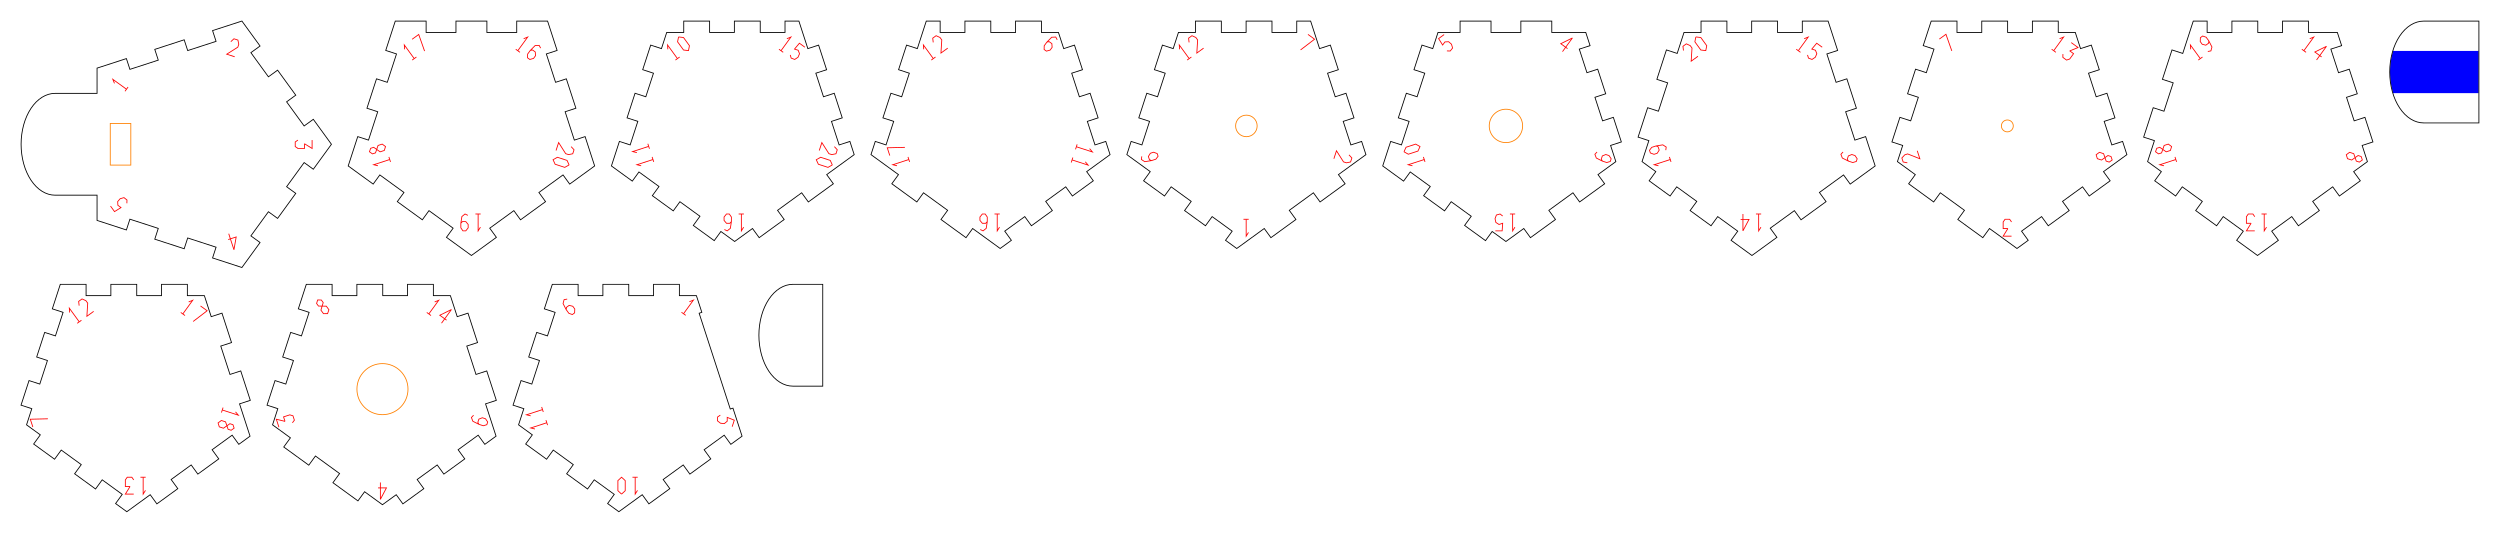
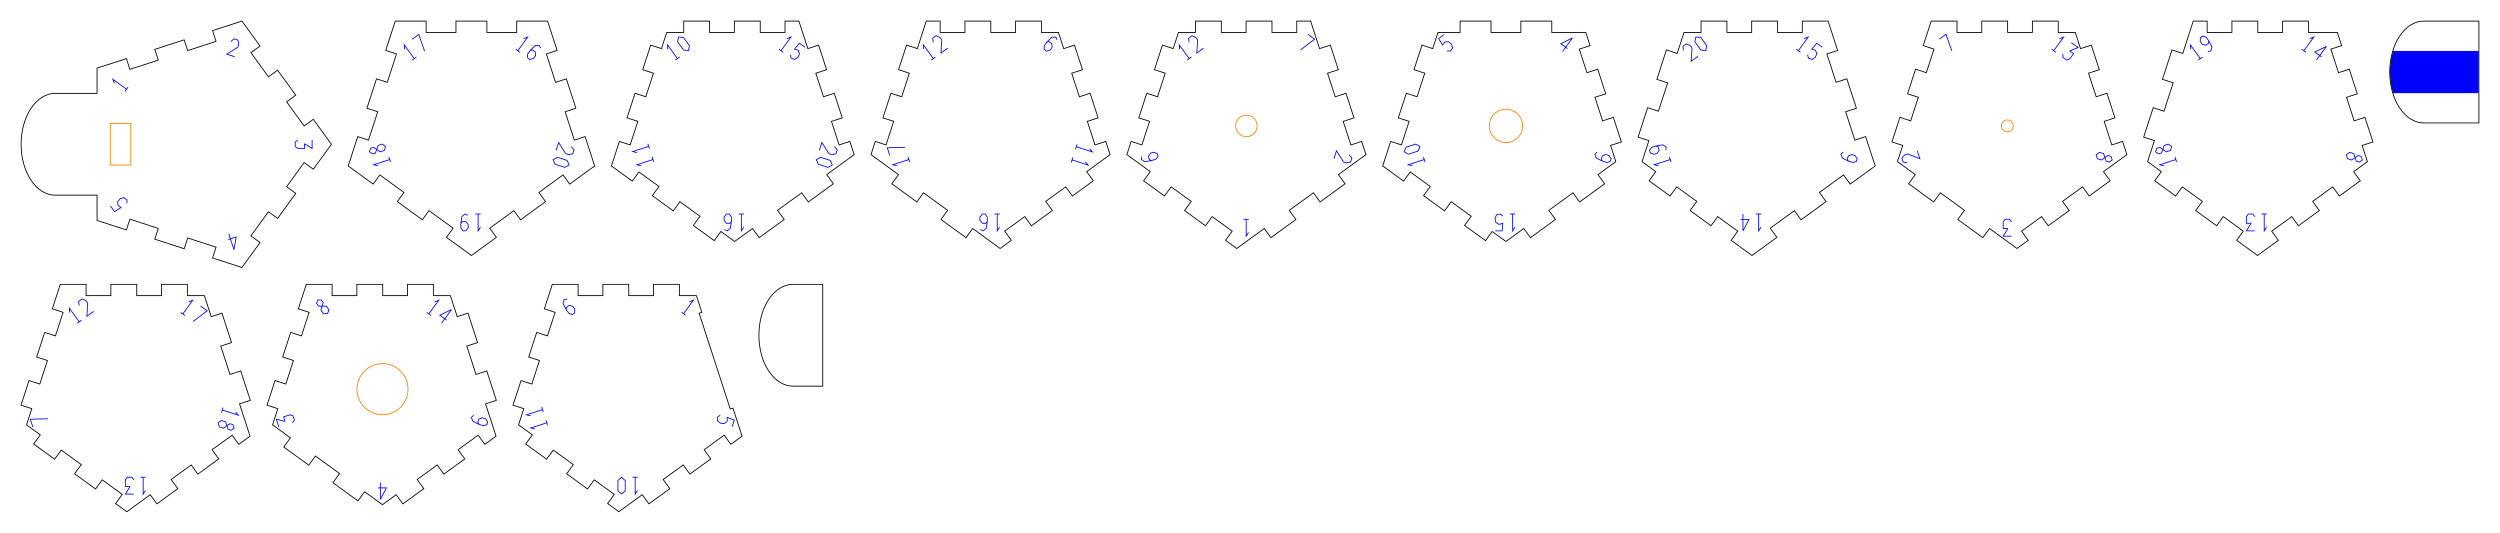
<svg xmlns="http://www.w3.org/2000/svg" width="592.45mm" height="126.25mm" viewBox="0 0 592.45 126.25">
  <g fill="#0000ff" stroke="none">
    <path d="M 587.384,12.065 L 587.384,22.065 L 567.111,22.065 L 567.024,21.770 L 566.943,21.472 L 566.867,21.171 L 566.796,20.866 L 566.731,20.559 L 566.671,20.250 L 566.616,19.938 L 566.568,19.624 L 566.525,19.308 L 566.488,18.991 L 566.456,18.672 L 566.430,18.352 L 566.410,18.031 L 566.395,17.709 L 566.387,17.387 L 566.384,17.065 L 566.387,16.743 L 566.395,16.421 L 566.410,16.099 L 566.430,15.778 L 566.456,15.458 L 566.488,15.139 L 566.525,14.822 L 566.568,14.506 L 566.616,14.192 L 566.671,13.880 L 566.731,13.571 L 566.796,13.264 L 566.867,12.959 L 566.943,12.658 L 567.024,12.360 L 567.111,12.065 Z" />
  </g>
-   <g fill="none" stroke="#ff0000" stroke-width="0.2">
+   <g fill="none" stroke="#0000ff" stroke-width="0.2">
    <path d="M 73.963,33.198 L 73.963,35.182 L 72.163,34.066" />
    <path d="M 72.163,34.066 L 72.163,35.182 L 70.603,35.182 L 69.963,34.735 L 69.963,33.644 L 70.603,33.198" />
    <path d="M 54.204,55.384 L 55.440,59.188 L 55.968,56.157 L 54.081,56.770" />
    <path d="M 26.196,48.842 L 27.143,50.146 L 28.672,49.188 L 27.936,48.651 L 27.887,47.767 L 28.482,47.089 L 29.383,46.833 L 30.088,47.394 L 30.064,48.177" />
    <path d="M 27.126,19.754 L 26.735,18.795 L 29.971,21.146" />
    <path d="M 29.621,21.628 L 30.350,20.624" />
    <path d="M 54.697,9.875 L 55.440,9.191 L 56.384,9.498 L 56.584,10.488 L 56.361,11.173 L 53.733,12.842 L 55.619,13.455" />
    <path d="M 95.887,11.684 L 95.811,10.652 L 98.162,13.888" />
    <path d="M 97.680,14.238 L 98.683,13.509" />
    <path d="M 97.662,9.307 L 99.227,8.170 L 100.615,12.106" />
    <path d="M 124.093,9.173 L 125.052,8.782 L 122.701,12.018" />
    <path d="M 122.219,11.668 L 123.222,12.397" />
    <path d="M 128.119,11.406 L 127.766,10.754 L 126.811,10.802 L 125.670,11.950 L 125.035,12.824 L 125.013,13.698 L 125.555,14.092 L 126.440,13.845 L 126.910,13.197 L 126.848,12.312 L 126.206,11.845 L 125.670,11.950" />
    <path d="M 135.350,34.751 L 136.034,35.494 L 135.728,36.438 L 134.737,36.638 L 134.053,36.415 L 132.383,33.787 L 131.770,35.674" />
    <path d="M 134.867,39.086 L 133.838,39.664 L 131.556,38.922 L 131.063,37.850 L 132.092,37.271 L 134.375,38.013 L 134.867,39.086" />
    <path d="M 113.854,53.833 L 113.308,54.713 L 113.308,50.713" />
    <path d="M 113.904,50.713 L 112.664,50.713" />
    <path d="M 110.872,51.033 L 110.202,50.713 L 109.458,51.313 L 109.210,52.913 L 109.210,53.993 L 109.706,54.713 L 110.376,54.713 L 110.946,53.993 L 110.946,53.193 L 110.376,52.513 L 109.582,52.513 L 109.210,52.913" />
    <path d="M 89.559,39.285 L 88.553,39.038 L 92.357,37.802" />
    <path d="M 92.541,38.368 L 92.158,37.189" />
    <path d="M 89.267,35.410 L 88.987,36.231 L 88.264,36.466 L 87.555,35.966 L 87.835,35.145 L 88.558,34.910 L 89.267,35.410 L 90.083,35.979 L 91.072,35.658 L 91.359,34.730 L 90.581,34.148 L 89.592,34.470 L 89.267,35.410" />
    <path d="M 158.266,11.684 L 158.190,10.652 L 160.541,13.888" />
    <path d="M 160.060,14.238 L 161.063,13.509" />
    <path d="M 160.803,8.753 L 161.976,8.890 L 163.386,10.832 L 163.154,11.989 L 161.982,11.852 L 160.571,9.910 L 160.803,8.753" />
    <path d="M 186.472,9.173 L 187.431,8.782 L 185.080,12.018" />
    <path d="M 184.598,11.668 L 185.602,12.397" />
    <path d="M 190.747,11.191 L 189.443,10.243 L 188.284,11.627 L 189.151,11.911 L 189.471,12.736 L 189.114,13.565 L 188.336,14.087 L 187.493,13.771 L 187.273,13.018" />
    <path d="M 197.730,34.751 L 198.413,35.494 L 198.107,36.438 L 197.117,36.638 L 196.432,36.415 L 194.762,33.787 L 194.149,35.674" />
    <path d="M 197.246,39.086 L 196.217,39.664 L 193.935,38.922 L 193.442,37.850 L 194.471,37.271 L 196.754,38.013 L 197.246,39.086" />
    <path d="M 176.233,53.833 L 175.688,54.713 L 175.688,50.713" />
    <path d="M 176.283,50.713 L 175.043,50.713" />
    <path d="M 171.664,54.393 L 172.333,54.713 L 173.077,54.113 L 173.325,52.513 L 173.325,51.433 L 172.829,50.713 L 172.160,50.713 L 171.589,51.433 L 171.589,52.233 L 172.160,52.913 L 172.953,52.913 L 173.325,52.513" />
    <path d="M 151.938,39.285 L 150.932,39.038 L 154.737,37.802" />
    <path d="M 154.921,38.368 L 154.537,37.189" />
    <path d="M 150.924,36.166 L 149.919,35.919 L 153.723,34.683" />
    <path d="M 153.907,35.249 L 153.524,34.070" />
    <path d="M 218.901,11.684 L 218.825,10.652 L 221.177,13.888" />
    <path d="M 220.695,14.238 L 221.698,13.509" />
    <path d="M 221.154,10.048 L 221.038,9.044 L 221.840,8.461 L 222.759,8.882 L 223.182,9.464 L 222.987,12.572 L 224.593,11.406" />
    <path d="M 250.541,9.431 L 250.188,8.779 L 249.233,8.827 L 248.092,9.975 L 247.457,10.849 L 247.435,11.723 L 247.977,12.117 L 248.862,11.870 L 249.332,11.222 L 249.270,10.337 L 248.628,9.871 L 248.092,9.975" />
    <path d="M 258.212,35.223 L 258.880,36.013 L 255.076,34.777" />
    <path d="M 255.260,34.211 L 254.877,35.391" />
    <path d="M 257.198,38.342 L 257.867,39.133 L 254.062,37.897" />
    <path d="M 254.246,37.331 L 253.863,38.510" />
    <path d="M 236.869,53.833 L 236.323,54.713 L 236.323,50.713" />
    <path d="M 236.918,50.713 L 235.678,50.713" />
    <path d="M 232.299,54.393 L 232.969,54.713 L 233.713,54.113 L 233.961,52.513 L 233.961,51.433 L 233.465,50.713 L 232.795,50.713 L 232.225,51.433 L 232.225,52.233 L 232.795,52.913 L 233.589,52.913 L 233.961,52.513" />
    <path d="M 212.574,39.285 L 211.568,39.038 L 215.372,37.802" />
    <path d="M 215.556,38.368 L 215.173,37.189" />
    <path d="M 210.861,36.862 L 210.263,35.023 L 214.435,34.919" />
    <path d="M 279.537,11.684 L 279.461,10.652 L 281.812,13.888" />
    <path d="M 281.331,14.238 L 282.334,13.509" />
    <path d="M 281.789,10.048 L 281.673,9.044 L 282.476,8.461 L 283.394,8.882 L 283.817,9.464 L 283.623,12.572 L 285.228,11.406" />
    <path d="M 309.960,8.152 L 311.525,9.289 L 308.211,11.825" />
    <path d="M 319.683,36.698 L 320.367,37.441 L 320.060,38.385 L 319.070,38.584 L 318.385,38.362 L 316.716,35.733 L 316.103,37.620" />
    <path d="M 295.864,55.083 L 295.319,55.963 L 295.319,51.963" />
    <path d="M 295.914,51.963 L 294.674,51.963" />
    <path d="M 270.582,37.059 L 270.485,37.795 L 271.285,38.317 L 272.884,38.059 L 273.911,37.725 L 274.442,37.031 L 274.235,36.394 L 273.374,36.074 L 272.613,36.321 L 272.143,37.074 L 272.388,37.828 L 272.884,38.059" />
    <path d="M 342.223,8.196 L 340.919,9.143 L 341.877,10.672 L 342.414,9.936 L 343.298,9.887 L 343.976,10.482 L 344.233,11.383 L 343.671,12.088 L 342.888,12.064" />
    <path d="M 370.280,12.233 L 372.631,8.997 L 369.869,10.352 L 371.474,11.519" />
    <path d="M 378.466,36.021 L 377.955,36.559 L 378.295,37.452 L 379.741,38.182 L 380.768,38.516 L 381.606,38.267 L 381.813,37.630 L 381.304,36.865 L 380.543,36.618 L 379.720,36.950 L 379.475,37.705 L 379.741,38.182" />
    <path d="M 359.012,53.833 L 358.466,54.713 L 358.466,50.713" />
    <path d="M 359.061,50.713 L 357.821,50.713" />
    <path d="M 354.368,54.713 L 355.980,54.713 L 356.104,52.913 L 355.236,53.193 L 354.492,52.713 L 354.293,51.833 L 354.616,50.953 L 355.484,50.713 L 356.104,51.193" />
    <path d="M 334.716,39.285 L 333.711,39.038 L 337.515,37.802" />
    <path d="M 337.699,38.368 L 337.316,37.189" />
    <path d="M 332.713,35.966 L 333.205,34.893 L 335.488,34.152 L 336.517,34.730 L 336.024,35.803 L 333.742,36.544 L 332.713,35.966" />
    <path d="M 398.943,11.976 L 398.827,10.972 L 399.630,10.389 L 400.548,10.810 L 400.971,11.392 L 400.777,14.500 L 402.382,13.334" />
    <path d="M 401.882,8.753 L 403.054,8.890 L 404.465,10.832 L 404.233,11.989 L 403.061,11.852 L 401.650,9.910 L 401.882,8.753" />
    <path d="M 427.551,9.173 L 428.510,8.782 L 426.159,12.018" />
    <path d="M 425.677,11.668 L 426.680,12.397" />
    <path d="M 431.825,11.191 L 430.521,10.243 L 429.363,11.627 L 430.230,11.911 L 430.549,12.736 L 430.193,13.565 L 429.415,14.087 L 428.571,13.771 L 428.352,13.018" />
    <path d="M 436.766,36.021 L 436.255,36.559 L 436.596,37.452 L 438.041,38.182 L 439.068,38.516 L 439.906,38.267 L 440.113,37.630 L 439.604,36.865 L 438.843,36.618 L 438.021,36.950 L 437.775,37.705 L 438.041,38.182" />
    <path d="M 417.312,53.833 L 416.766,54.713 L 416.766,50.713" />
    <path d="M 417.361,50.713 L 416.121,50.713" />
    <path d="M 413.040,50.713 L 413.040,54.713 L 414.478,51.993 L 412.494,51.993" />
    <path d="M 393.017,39.285 L 392.011,39.038 L 395.815,37.802" />
    <path d="M 395.999,38.368 L 395.616,37.189" />
    <path d="M 394.758,35.584 L 394.855,34.848 L 394.055,34.326 L 392.457,34.584 L 391.429,34.918 L 390.898,35.612 L 391.105,36.249 L 391.966,36.569 L 392.727,36.322 L 393.197,35.569 L 392.952,34.815 L 392.457,34.584" />
    <path d="M 459.584,9.260 L 461.149,8.123 L 462.537,12.059" />
    <path d="M 488.076,9.173 L 489.035,8.782 L 486.684,12.018" />
    <path d="M 486.202,11.668 L 487.205,12.397" />
    <path d="M 490.846,10.098 L 492.451,11.264 L 490.490,12.064" />
    <path d="M 490.490,12.064 L 491.393,12.720 L 490.476,13.982 L 489.738,14.238 L 488.856,13.596 L 488.871,12.816" />
    <path d="M 498.834,37.357 L 499.543,36.857 L 500.266,37.092 L 500.546,37.913 L 499.837,38.413 L 499.114,38.178 L 498.834,37.357 L 498.509,36.417 L 497.520,36.095 L 496.742,36.677 L 497.029,37.605 L 498.018,37.926 L 498.834,37.357" />
    <path d="M 476.693,55.963 L 474.709,55.963 L 475.825,54.163" />
    <path d="M 475.825,54.163 L 474.709,54.163 L 474.709,52.603 L 475.155,51.963 L 476.246,51.963 L 476.693,52.603" />
    <path d="M 451.999,38.584 L 451.009,38.385 L 450.702,37.441 L 451.386,36.698 L 452.071,36.475 L 454.967,37.620 L 454.353,35.733" />
    <path d="M 519.152,11.684 L 519.076,10.652 L 521.427,13.888" />
    <path d="M 520.946,14.238 L 521.949,13.509" />
    <path d="M 523.211,12.197 L 523.940,12.062 L 524.190,11.139 L 523.450,9.699 L 522.815,8.825 L 521.990,8.534 L 521.449,8.928 L 521.411,9.846 L 521.881,10.493 L 522.742,10.708 L 523.384,10.241 L 523.450,9.699" />
    <path d="M 547.359,9.173 L 548.317,8.782 L 545.966,12.018" />
    <path d="M 545.485,11.668 L 546.488,12.397" />
    <path d="M 548.981,14.208 L 551.332,10.972 L 548.569,12.327 L 550.175,13.494" />
    <path d="M 558.117,37.357 L 558.826,36.857 L 559.548,37.092 L 559.828,37.913 L 559.119,38.413 L 558.397,38.178 L 558.117,37.357 L 557.791,36.417 L 556.802,36.095 L 556.024,36.677 L 556.312,37.605 L 557.301,37.926 L 558.117,37.357" />
    <path d="M 537.119,53.833 L 536.574,54.713 L 536.574,50.713" />
    <path d="M 537.169,50.713 L 535.929,50.713" />
    <path d="M 534.335,54.713 L 532.351,54.713 L 533.467,52.913" />
    <path d="M 533.467,52.913 L 532.351,52.913 L 532.351,51.353 L 532.798,50.713 L 533.889,50.713 L 534.335,51.353" />
    <path d="M 512.824,39.285 L 511.819,39.038 L 515.623,37.802" />
    <path d="M 515.807,38.368 L 515.424,37.189" />
    <path d="M 512.532,35.410 L 512.252,36.231 L 511.530,36.466 L 510.820,35.966 L 511.100,35.145 L 511.823,34.910 L 512.532,35.410 L 513.348,35.979 L 514.337,35.658 L 514.625,34.730 L 513.847,34.148 L 512.858,34.470 L 512.532,35.410" />
    <path d="M 16.504,74.064 L 16.428,73.031 L 18.779,76.267" />
    <path d="M 18.298,76.617 L 19.301,75.888" />
    <path d="M 18.756,72.427 L 18.640,71.424 L 19.443,70.841 L 20.362,71.261 L 20.785,71.843 L 20.590,74.951 L 22.195,73.785" />
    <path d="M 44.711,71.552 L 45.669,71.161 L 43.318,74.397" />
    <path d="M 42.837,74.047 L 43.840,74.776" />
    <path d="M 47.520,72.506 L 49.085,73.643 L 45.771,76.179" />
    <path d="M 55.815,97.602 L 56.483,98.393 L 52.679,97.157" />
    <path d="M 52.863,96.590 L 52.480,97.770" />
    <path d="M 53.773,100.909 L 54.482,100.409 L 55.205,100.644 L 55.485,101.465 L 54.776,101.965 L 54.053,101.730 L 53.773,100.909 L 53.448,99.968 L 52.458,99.647 L 51.681,100.229 L 51.968,101.157 L 52.957,101.478 L 53.773,100.909" />
    <path d="M 34.472,116.212 L 33.926,117.092 L 33.926,113.092" />
    <path d="M 34.521,113.092 L 33.281,113.092" />
    <path d="M 31.688,117.092 L 29.704,117.092 L 30.820,115.292" />
    <path d="M 30.820,115.292 L 29.704,115.292 L 29.704,113.732 L 30.150,113.092 L 31.241,113.092 L 31.688,113.732" />
    <path d="M 7.782,101.188 L 7.184,99.349 L 11.356,99.245" />
    <path d="M 76.339,72.541 L 75.472,72.529 L 75.025,71.914 L 75.281,71.085 L 76.149,71.098 L 76.595,71.712 L 76.339,72.541 L 76.050,73.493 L 76.661,74.335 L 77.632,74.321 L 77.945,73.402 L 77.334,72.560 L 76.339,72.541" />
    <path d="M 103.011,71.552 L 103.970,71.161 L 101.618,74.397" />
    <path d="M 101.137,74.047 L 102.140,74.776" />
    <path d="M 104.633,76.588 L 106.984,73.352 L 104.222,74.707 L 105.827,75.873" />
    <path d="M 112.226,98.400 L 111.715,98.938 L 112.056,99.831 L 113.501,100.561 L 114.528,100.895 L 115.366,100.646 L 115.573,100.009 L 115.064,99.244 L 114.303,98.997 L 113.480,99.329 L 113.235,100.084 L 113.501,100.561" />
    <path d="M 90.140,114.342 L 90.140,118.342 L 91.578,115.622 L 89.594,115.622" />
    <path d="M 66.097,101.236 L 65.484,99.349 L 67.541,99.854" />
    <path d="M 67.541,99.854 L 67.196,98.792 L 68.680,98.310 L 69.426,98.537 L 69.763,99.575 L 69.293,100.197" />
    <path d="M 134.411,70.877 L 133.682,71.012 L 133.432,71.935 L 134.172,73.375 L 134.807,74.249 L 135.632,74.540 L 136.173,74.146 L 136.211,73.228 L 135.741,72.581 L 134.880,72.366 L 134.238,72.833 L 134.172,73.375" />
    <path d="M 163.372,71.505 L 164.331,71.114 L 161.979,74.350" />
    <path d="M 161.498,74.000 L 162.501,74.729" />
    <path d="M 173.513,101.118 L 174.011,99.585 L 172.337,98.910 L 172.335,99.822 L 171.649,100.382 L 170.751,100.298 L 170.013,99.720 L 170.053,98.820 L 170.702,98.379" />
    <path d="M 151.072,116.212 L 150.526,117.092 L 150.526,113.092" />
    <path d="M 151.122,113.092 L 149.882,113.092" />
    <path d="M 147.296,117.092 L 146.428,116.292 L 146.428,113.892 L 147.296,113.092 L 148.164,113.892 L 148.164,116.292 L 147.296,117.092" />
    <path d="M 126.777,101.665 L 125.771,101.418 L 129.575,100.182" />
    <path d="M 129.759,100.748 L 129.376,99.568" />
    <path d="M 125.763,98.545 L 124.758,98.298 L 128.562,97.062" />
    <path d="M 128.746,97.628 L 128.363,96.449" />
  </g>
  <g fill="none" stroke="#ff8000" stroke-width="0.2">
    <path d="M 26.130,39.125 L 31.000,39.125 L 31.000,29.255 L 26.130,29.255 Z" />
    <circle cx="295.368" cy="29.840" r="2.552" />
    <circle cx="356.876" cy="29.840" r="3.955" />
    <circle cx="475.701" cy="29.840" r="1.408" />
    <circle cx="90.636" cy="92.219" r="6.051" />
  </g>
  <g fill="none" stroke="#000000" stroke-width="0.2">
    <path d="M 78.544,34.190 L 74.246,40.105 L 72.075,38.528 L 67.919,44.248 L 70.090,45.825 L 65.782,51.755 L 63.611,50.178 L 59.455,55.898 L 61.626,57.475 L 57.328,63.391 L 50.374,61.131 L 51.203,58.579 L 44.479,56.394 L 43.650,58.946 L 36.678,56.681 L 37.507,54.129 L 30.784,51.944 L 29.954,54.496 L 23.000,52.237 L 23.000,46.255 L 13.063,46.255 L 12.271,46.196 L 11.486,46.021 L 10.716,45.732 L 9.969,45.332 L 9.253,44.824 L 8.574,44.213 L 7.939,43.507 L 7.354,42.711 L 6.824,41.834 L 6.354,40.883 L 5.948,39.868 L 5.611,38.799 L 5.346,37.686 L 5.154,36.539 L 5.039,35.370 L 5.000,34.190 L 5.039,33.009 L 5.154,31.840 L 5.346,30.693 L 5.611,29.580 L 5.948,28.511 L 6.354,27.496 L 6.824,26.546 L 7.354,25.668 L 7.939,24.872 L 8.574,24.166 L 9.253,23.556 L 9.969,23.048 L 10.716,22.647 L 11.486,22.358 L 12.271,22.183 L 13.063,22.125 L 23.000,22.125 L 23.000,16.142 L 29.954,13.883 L 30.784,16.435 L 37.507,14.250 L 36.678,11.698 L 43.650,9.433 L 44.479,11.985 L 51.203,9.800 L 50.374,7.248 L 57.328,4.989 L 61.626,10.904 L 59.455,12.481 L 63.611,18.201 L 65.782,16.624 L 70.090,22.554 L 67.919,24.131 L 72.075,29.851 L 74.246,28.274 Z" />
    <path d="M 93.671,5.000 L 100.983,5.000 L 100.983,7.683 L 108.053,7.683 L 108.053,5.000 L 115.383,5.000 L 115.383,7.683 L 122.453,7.683 L 122.453,5.000 L 129.765,5.000 L 132.025,11.954 L 129.473,12.784 L 131.658,19.507 L 134.209,18.678 L 136.475,25.650 L 133.923,26.479 L 136.107,33.203 L 138.659,32.374 L 140.919,39.328 L 135.003,43.626 L 133.426,41.455 L 127.706,45.611 L 129.283,47.782 L 123.353,52.090 L 121.776,49.919 L 116.056,54.075 L 117.634,56.246 L 111.718,60.544 L 105.802,56.246 L 107.379,54.075 L 101.660,49.919 L 100.082,52.090 L 94.152,47.782 L 95.730,45.611 L 90.010,41.455 L 88.433,43.626 L 82.517,39.328 L 84.776,32.374 L 87.328,33.203 L 89.513,26.479 L 86.961,25.650 L 89.226,18.678 L 91.778,19.507 L 93.963,12.784 L 91.411,11.954 Z" />
    <path d="M 157.999,7.683 L 162.032,7.683 L 162.032,5.000 L 168.162,5.000 L 168.162,7.683 L 174.032,7.683 L 174.032,5.000 L 180.162,5.000 L 180.162,7.683 L 186.032,7.683 L 186.032,5.000 L 189.323,5.000 L 191.441,11.519 L 193.993,10.689 L 195.887,16.519 L 193.335,17.349 L 195.149,22.931 L 197.701,22.102 L 199.595,27.932 L 197.043,28.761 L 198.857,34.344 L 201.409,33.515 L 202.426,36.645 L 195.910,41.379 L 197.488,43.549 L 191.558,47.858 L 189.980,45.687 L 184.261,49.843 L 185.838,52.014 L 179.908,56.322 L 178.330,54.151 L 174.097,57.227 L 170.835,54.857 L 169.257,57.027 L 164.298,53.424 L 165.875,51.253 L 161.126,47.803 L 159.549,49.974 L 154.590,46.371 L 156.167,44.200 L 151.418,40.750 L 149.841,42.921 L 144.896,39.328 L 146.785,33.515 L 149.337,34.344 L 151.151,28.761 L 148.599,27.932 L 150.493,22.102 L 153.045,22.931 L 154.859,17.349 L 152.307,16.519 L 154.201,10.689 L 156.753,11.519 Z" />
    <path d="M 219.507,5.000 L 222.798,5.000 L 222.798,7.683 L 228.668,7.683 L 228.668,5.000 L 234.798,5.000 L 234.798,7.683 L 240.668,7.683 L 240.668,5.000 L 246.798,5.000 L 246.798,7.683 L 250.830,7.683 L 252.077,11.519 L 254.628,10.689 L 256.523,16.519 L 253.971,17.349 L 255.785,22.931 L 258.337,22.102 L 260.231,27.932 L 257.679,28.761 L 259.493,34.344 L 262.045,33.515 L 263.062,36.645 L 257.517,40.673 L 259.094,42.844 L 254.135,46.447 L 252.557,44.276 L 247.809,47.727 L 249.386,49.898 L 244.426,53.501 L 242.849,51.330 L 238.100,54.780 L 239.678,56.951 L 237.015,58.885 L 230.499,54.151 L 228.922,56.322 L 222.992,52.014 L 224.569,49.843 L 218.849,45.687 L 217.272,47.858 L 211.342,43.549 L 212.919,41.379 L 206.403,36.645 L 207.420,33.515 L 209.972,34.344 L 211.786,28.761 L 209.234,27.932 L 211.129,22.102 L 213.681,22.931 L 215.495,17.349 L 212.943,16.519 L 214.837,10.689 L 217.389,11.519 Z" />
    <path d="M 279.270,7.683 L 283.303,7.683 L 283.303,5.000 L 289.433,5.000 L 289.433,7.683 L 295.303,7.683 L 295.303,5.000 L 301.433,5.000 L 301.433,7.683 L 307.303,7.683 L 307.303,5.000 L 310.594,5.000 L 312.712,11.519 L 315.264,10.689 L 317.158,16.519 L 314.606,17.349 L 316.420,22.931 L 318.972,22.102 L 320.866,27.932 L 318.315,28.761 L 320.128,34.344 L 322.680,33.515 L 323.697,36.645 L 317.181,41.379 L 318.759,43.549 L 312.829,47.858 L 311.251,45.687 L 305.532,49.843 L 307.109,52.014 L 301.179,56.322 L 299.602,54.151 L 293.086,58.885 L 290.423,56.951 L 292.000,54.780 L 287.252,51.330 L 285.674,53.501 L 280.715,49.898 L 282.292,47.727 L 277.543,44.276 L 275.966,46.447 L 271.007,42.844 L 272.584,40.673 L 267.039,36.645 L 268.056,33.515 L 270.608,34.344 L 272.422,28.761 L 269.870,27.932 L 271.764,22.102 L 274.316,22.931 L 276.130,17.349 L 273.578,16.519 L 275.472,10.689 L 278.024,11.519 Z" />
    <path d="M 340.778,7.683 L 346.011,7.683 L 346.011,5.000 L 353.341,5.000 L 353.341,7.683 L 360.411,7.683 L 360.411,5.000 L 367.741,5.000 L 367.741,7.683 L 375.795,7.683 L 376.812,10.813 L 374.260,11.642 L 376.074,17.225 L 378.625,16.396 L 380.520,22.226 L 377.968,23.055 L 379.782,28.638 L 382.334,27.808 L 384.228,33.638 L 381.676,34.468 L 382.922,38.303 L 378.689,41.379 L 380.266,43.549 L 374.336,47.858 L 372.759,45.687 L 367.039,49.843 L 368.616,52.014 L 362.686,56.322 L 361.109,54.151 L 356.876,57.227 L 353.613,54.857 L 352.036,57.027 L 347.077,53.424 L 348.654,51.253 L 343.905,47.803 L 342.328,49.974 L 337.368,46.371 L 338.946,44.200 L 334.197,40.750 L 332.619,42.921 L 327.675,39.328 L 329.563,33.515 L 332.115,34.344 L 333.929,28.761 L 331.377,27.932 L 333.272,22.102 L 335.823,22.931 L 337.637,17.349 L 335.085,16.519 L 336.980,10.689 L 339.532,11.519 Z" />
    <path d="M 399.078,7.683 L 403.111,7.683 L 403.111,5.000 L 409.241,5.000 L 409.241,7.683 L 415.111,7.683 L 415.111,5.000 L 421.241,5.000 L 421.241,7.683 L 427.111,7.683 L 427.111,5.000 L 433.223,5.000 L 435.483,11.954 L 432.931,12.784 L 435.115,19.507 L 437.667,18.678 L 439.932,25.650 L 437.380,26.479 L 439.565,33.203 L 442.117,32.374 L 444.377,39.328 L 438.461,43.626 L 436.884,41.455 L 431.164,45.611 L 432.741,47.782 L 426.811,52.090 L 425.234,49.919 L 419.514,54.075 L 421.091,56.246 L 415.176,60.544 L 410.231,56.951 L 411.808,54.780 L 407.059,51.330 L 405.482,53.501 L 400.523,49.898 L 402.100,47.727 L 397.351,44.276 L 395.774,46.447 L 390.814,42.844 L 392.392,40.673 L 389.129,38.303 L 390.746,33.326 L 388.194,32.497 L 390.459,25.526 L 393.011,26.355 L 395.196,19.631 L 392.644,18.802 L 394.909,11.831 L 397.461,12.660 Z" />
    <path d="M 457.654,5.000 L 463.766,5.000 L 463.766,7.683 L 469.636,7.683 L 469.636,5.000 L 475.766,5.000 L 475.766,7.683 L 481.636,7.683 L 481.636,5.000 L 487.766,5.000 L 487.766,7.683 L 491.799,7.683 L 493.045,11.519 L 495.597,10.689 L 497.491,16.519 L 494.939,17.349 L 496.753,22.931 L 499.305,22.102 L 501.199,27.932 L 498.647,28.761 L 500.461,34.344 L 503.013,33.515 L 504.030,36.645 L 498.485,40.673 L 500.062,42.844 L 495.103,46.447 L 493.526,44.276 L 488.777,47.727 L 490.354,49.898 L 485.395,53.501 L 483.818,51.330 L 479.069,54.780 L 480.646,56.951 L 477.983,58.885 L 471.468,54.151 L 469.890,56.322 L 463.960,52.014 L 465.537,49.843 L 459.818,45.687 L 458.240,47.858 L 452.310,43.549 L 453.888,41.379 L 449.654,38.303 L 450.900,34.468 L 448.348,33.638 L 450.243,27.808 L 452.795,28.638 L 454.609,23.055 L 452.057,22.226 L 453.951,16.396 L 456.503,17.225 L 458.317,11.642 L 455.765,10.813 Z" />
    <path d="M 519.757,5.000 L 523.048,5.000 L 523.048,7.683 L 528.918,7.683 L 528.918,5.000 L 535.048,5.000 L 535.048,7.683 L 540.918,7.683 L 540.918,5.000 L 547.048,5.000 L 547.048,7.683 L 553.902,7.683 L 554.919,10.813 L 552.367,11.642 L 554.181,17.225 L 556.733,16.396 L 558.628,22.226 L 556.076,23.055 L 557.890,28.638 L 560.441,27.808 L 562.336,33.638 L 559.784,34.468 L 561.030,38.303 L 557.767,40.673 L 559.345,42.844 L 554.385,46.447 L 552.808,44.276 L 548.059,47.727 L 549.636,49.898 L 544.677,53.501 L 543.100,51.330 L 538.351,54.780 L 539.928,56.951 L 534.983,60.544 L 530.038,56.951 L 531.616,54.780 L 526.867,51.330 L 525.290,53.501 L 520.330,49.898 L 521.907,47.727 L 517.158,44.276 L 515.581,46.447 L 510.622,42.844 L 512.199,40.673 L 508.937,38.303 L 510.554,33.326 L 508.002,32.497 L 510.267,25.526 L 512.819,26.355 L 515.004,19.631 L 512.452,18.802 L 514.717,11.831 L 517.269,12.660 Z" />
    <path d="M 587.449,5.000 L 587.449,29.130 L 574.381,29.130 L 573.590,29.072 L 572.805,28.897 L 572.035,28.608 L 571.288,28.207 L 570.572,27.699 L 569.893,27.089 L 569.258,26.382 L 568.673,25.586 L 568.143,24.709 L 567.673,23.758 L 567.267,22.744 L 566.930,21.675 L 566.665,20.561 L 566.473,19.415 L 566.357,18.245 L 566.319,17.065 L 566.357,15.885 L 566.473,14.715 L 566.665,13.569 L 566.930,12.455 L 567.267,11.386 L 567.673,10.372 L 568.143,9.421 L 568.673,8.544 L 569.258,7.748 L 569.893,7.041 L 570.572,6.431 L 571.288,5.923 L 572.035,5.522 L 572.805,5.233 L 573.590,5.058 L 574.381,5.000 Z" />
    <path d="M 14.288,67.379 L 20.401,67.379 L 20.401,70.063 L 26.271,70.063 L 26.271,67.379 L 32.401,67.379 L 32.401,70.063 L 38.271,70.063 L 38.271,67.379 L 44.401,67.379 L 44.401,70.063 L 48.433,70.063 L 50.050,75.039 L 52.602,74.210 L 54.867,81.181 L 52.315,82.010 L 54.500,88.734 L 57.052,87.905 L 59.317,94.876 L 56.765,95.706 L 59.254,103.365 L 56.592,105.300 L 55.014,103.129 L 50.266,106.579 L 51.843,108.750 L 46.883,112.353 L 45.306,110.182 L 40.557,113.633 L 42.135,115.803 L 37.175,119.407 L 35.598,117.236 L 30.053,121.265 L 27.391,119.330 L 28.968,117.159 L 24.219,113.709 L 22.642,115.880 L 17.682,112.277 L 19.260,110.106 L 14.511,106.656 L 12.933,108.826 L 7.974,105.223 L 9.551,103.053 L 6.289,100.682 L 7.535,96.847 L 4.983,96.018 L 6.877,90.188 L 9.429,91.017 L 11.243,85.434 L 8.691,84.605 L 10.586,78.775 L 13.138,79.604 L 14.951,74.021 L 12.400,73.192 Z" />
    <path d="M 72.588,67.379 L 78.701,67.379 L 78.701,70.063 L 84.571,70.063 L 84.571,67.379 L 90.701,67.379 L 90.701,70.063 L 96.571,70.063 L 96.571,67.379 L 102.701,67.379 L 102.701,70.063 L 106.733,70.063 L 108.350,75.039 L 110.902,74.210 L 113.167,81.181 L 110.616,82.010 L 112.800,88.734 L 115.352,87.905 L 117.617,94.876 L 115.065,95.706 L 117.554,103.365 L 114.892,105.300 L 113.315,103.129 L 108.566,106.579 L 110.143,108.750 L 105.184,112.353 L 103.606,110.182 L 98.858,113.633 L 100.435,115.803 L 95.475,119.407 L 93.898,117.236 L 90.636,119.606 L 86.402,116.530 L 84.825,118.701 L 78.895,114.393 L 80.472,112.222 L 74.753,108.066 L 73.175,110.237 L 67.245,105.929 L 68.822,103.758 L 64.589,100.682 L 65.835,96.847 L 63.283,96.018 L 65.178,90.188 L 67.730,91.017 L 69.543,85.434 L 66.991,84.605 L 68.886,78.775 L 71.438,79.604 L 73.252,74.021 L 70.700,73.192 Z" />
    <path d="M 130.889,67.379 L 137.001,67.379 L 137.001,70.063 L 142.871,70.063 L 142.871,67.379 L 149.001,67.379 L 149.001,70.063 L 154.871,70.063 L 154.871,67.379 L 161.001,67.379 L 161.001,70.063 L 165.034,70.063 L 166.320,74.021 L 165.682,74.229 L 166.033,75.308 L 168.258,82.156 L 170.483,89.003 L 172.707,95.851 L 173.058,96.930 L 173.696,96.723 L 175.854,103.365 L 173.192,105.300 L 171.615,103.129 L 166.866,106.579 L 168.443,108.750 L 163.484,112.353 L 161.907,110.182 L 157.158,113.633 L 158.735,115.803 L 153.776,119.407 L 152.198,117.236 L 146.653,121.265 L 143.991,119.330 L 145.568,117.159 L 140.819,113.709 L 139.242,115.880 L 134.283,112.277 L 135.860,110.106 L 131.111,106.656 L 129.534,108.826 L 124.575,105.223 L 126.152,103.053 L 122.889,100.682 L 124.135,96.847 L 121.583,96.018 L 123.478,90.188 L 126.030,91.017 L 127.844,85.434 L 125.292,84.605 L 127.186,78.775 L 129.738,79.604 L 131.552,74.021 L 129.000,73.192 Z" />
    <path d="M 194.973,67.379 L 194.973,91.509 L 187.906,91.509 L 187.114,91.451 L 186.329,91.276 L 185.559,90.987 L 184.812,90.586 L 184.096,90.078 L 183.417,89.468 L 182.782,88.761 L 182.197,87.966 L 181.667,87.088 L 181.197,86.138 L 180.791,85.123 L 180.454,84.054 L 180.189,82.941 L 179.997,81.794 L 179.882,80.625 L 179.843,79.444 L 179.882,78.264 L 179.997,77.095 L 180.189,75.948 L 180.454,74.835 L 180.791,73.766 L 181.197,72.751 L 181.667,71.800 L 182.197,70.923 L 182.782,70.127 L 183.417,69.421 L 184.096,68.810 L 184.812,68.302 L 185.559,67.902 L 186.329,67.612 L 187.114,67.438 L 187.906,67.379 Z" />
  </g>
</svg>
